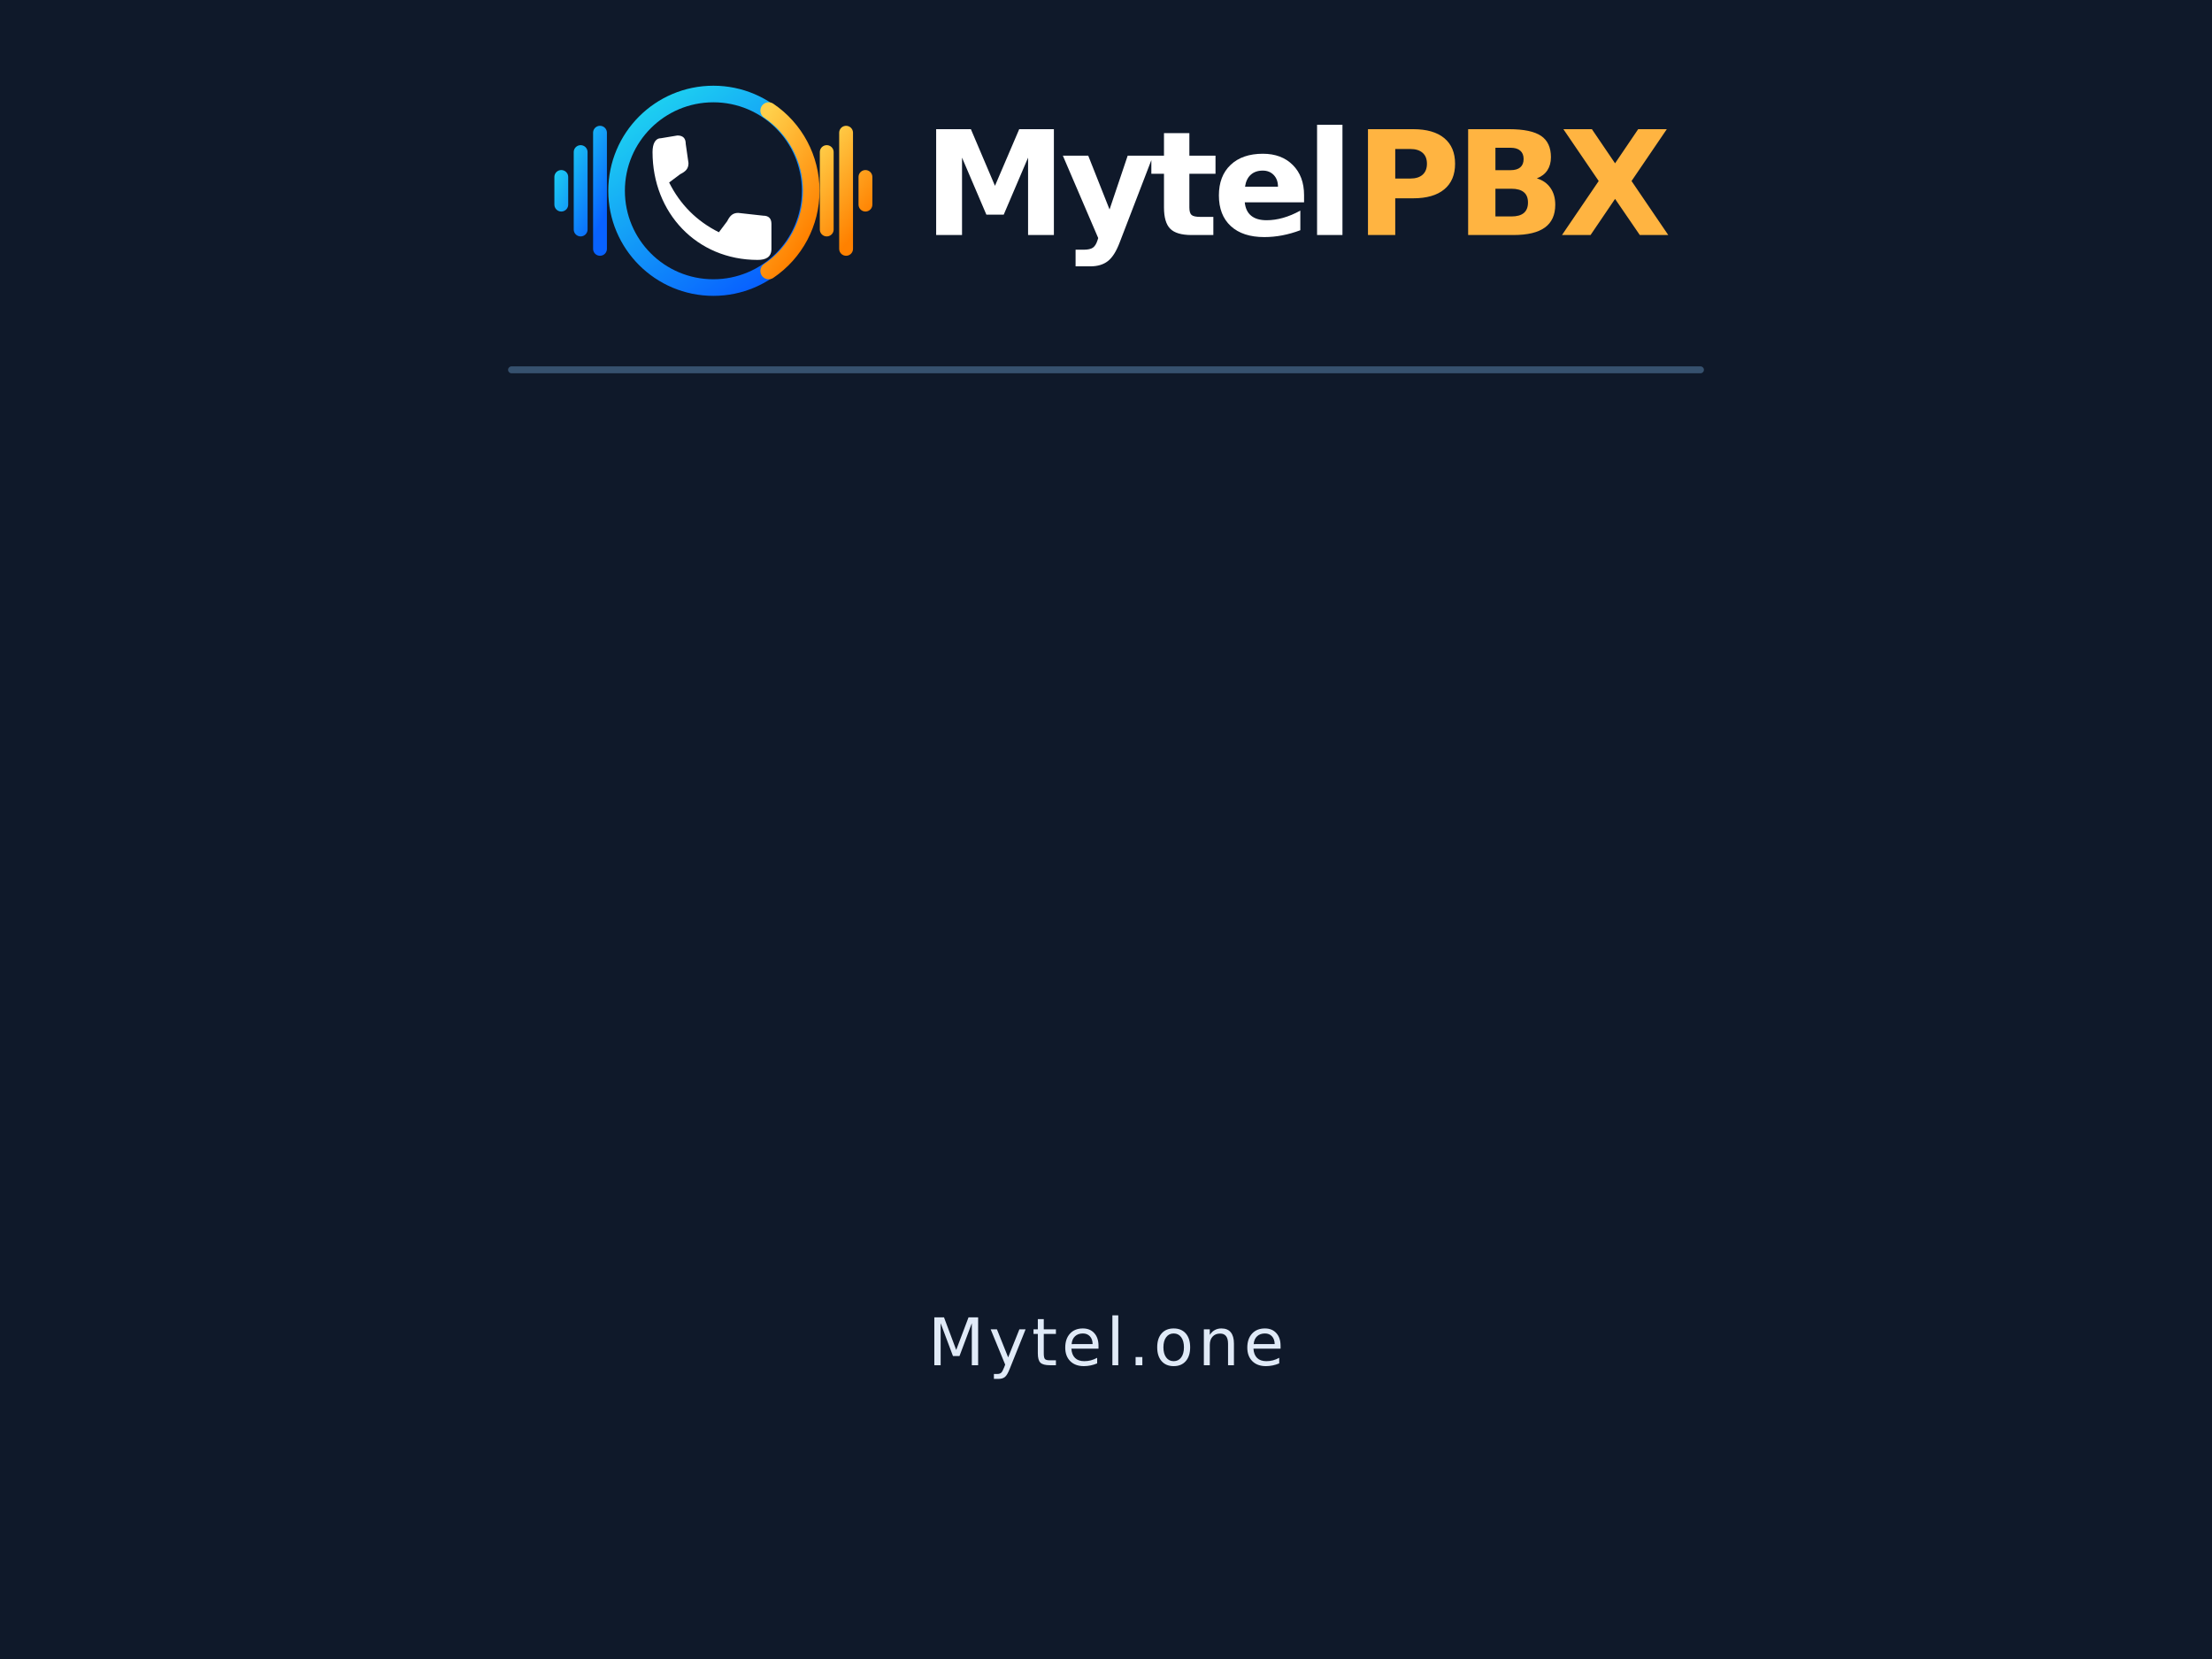
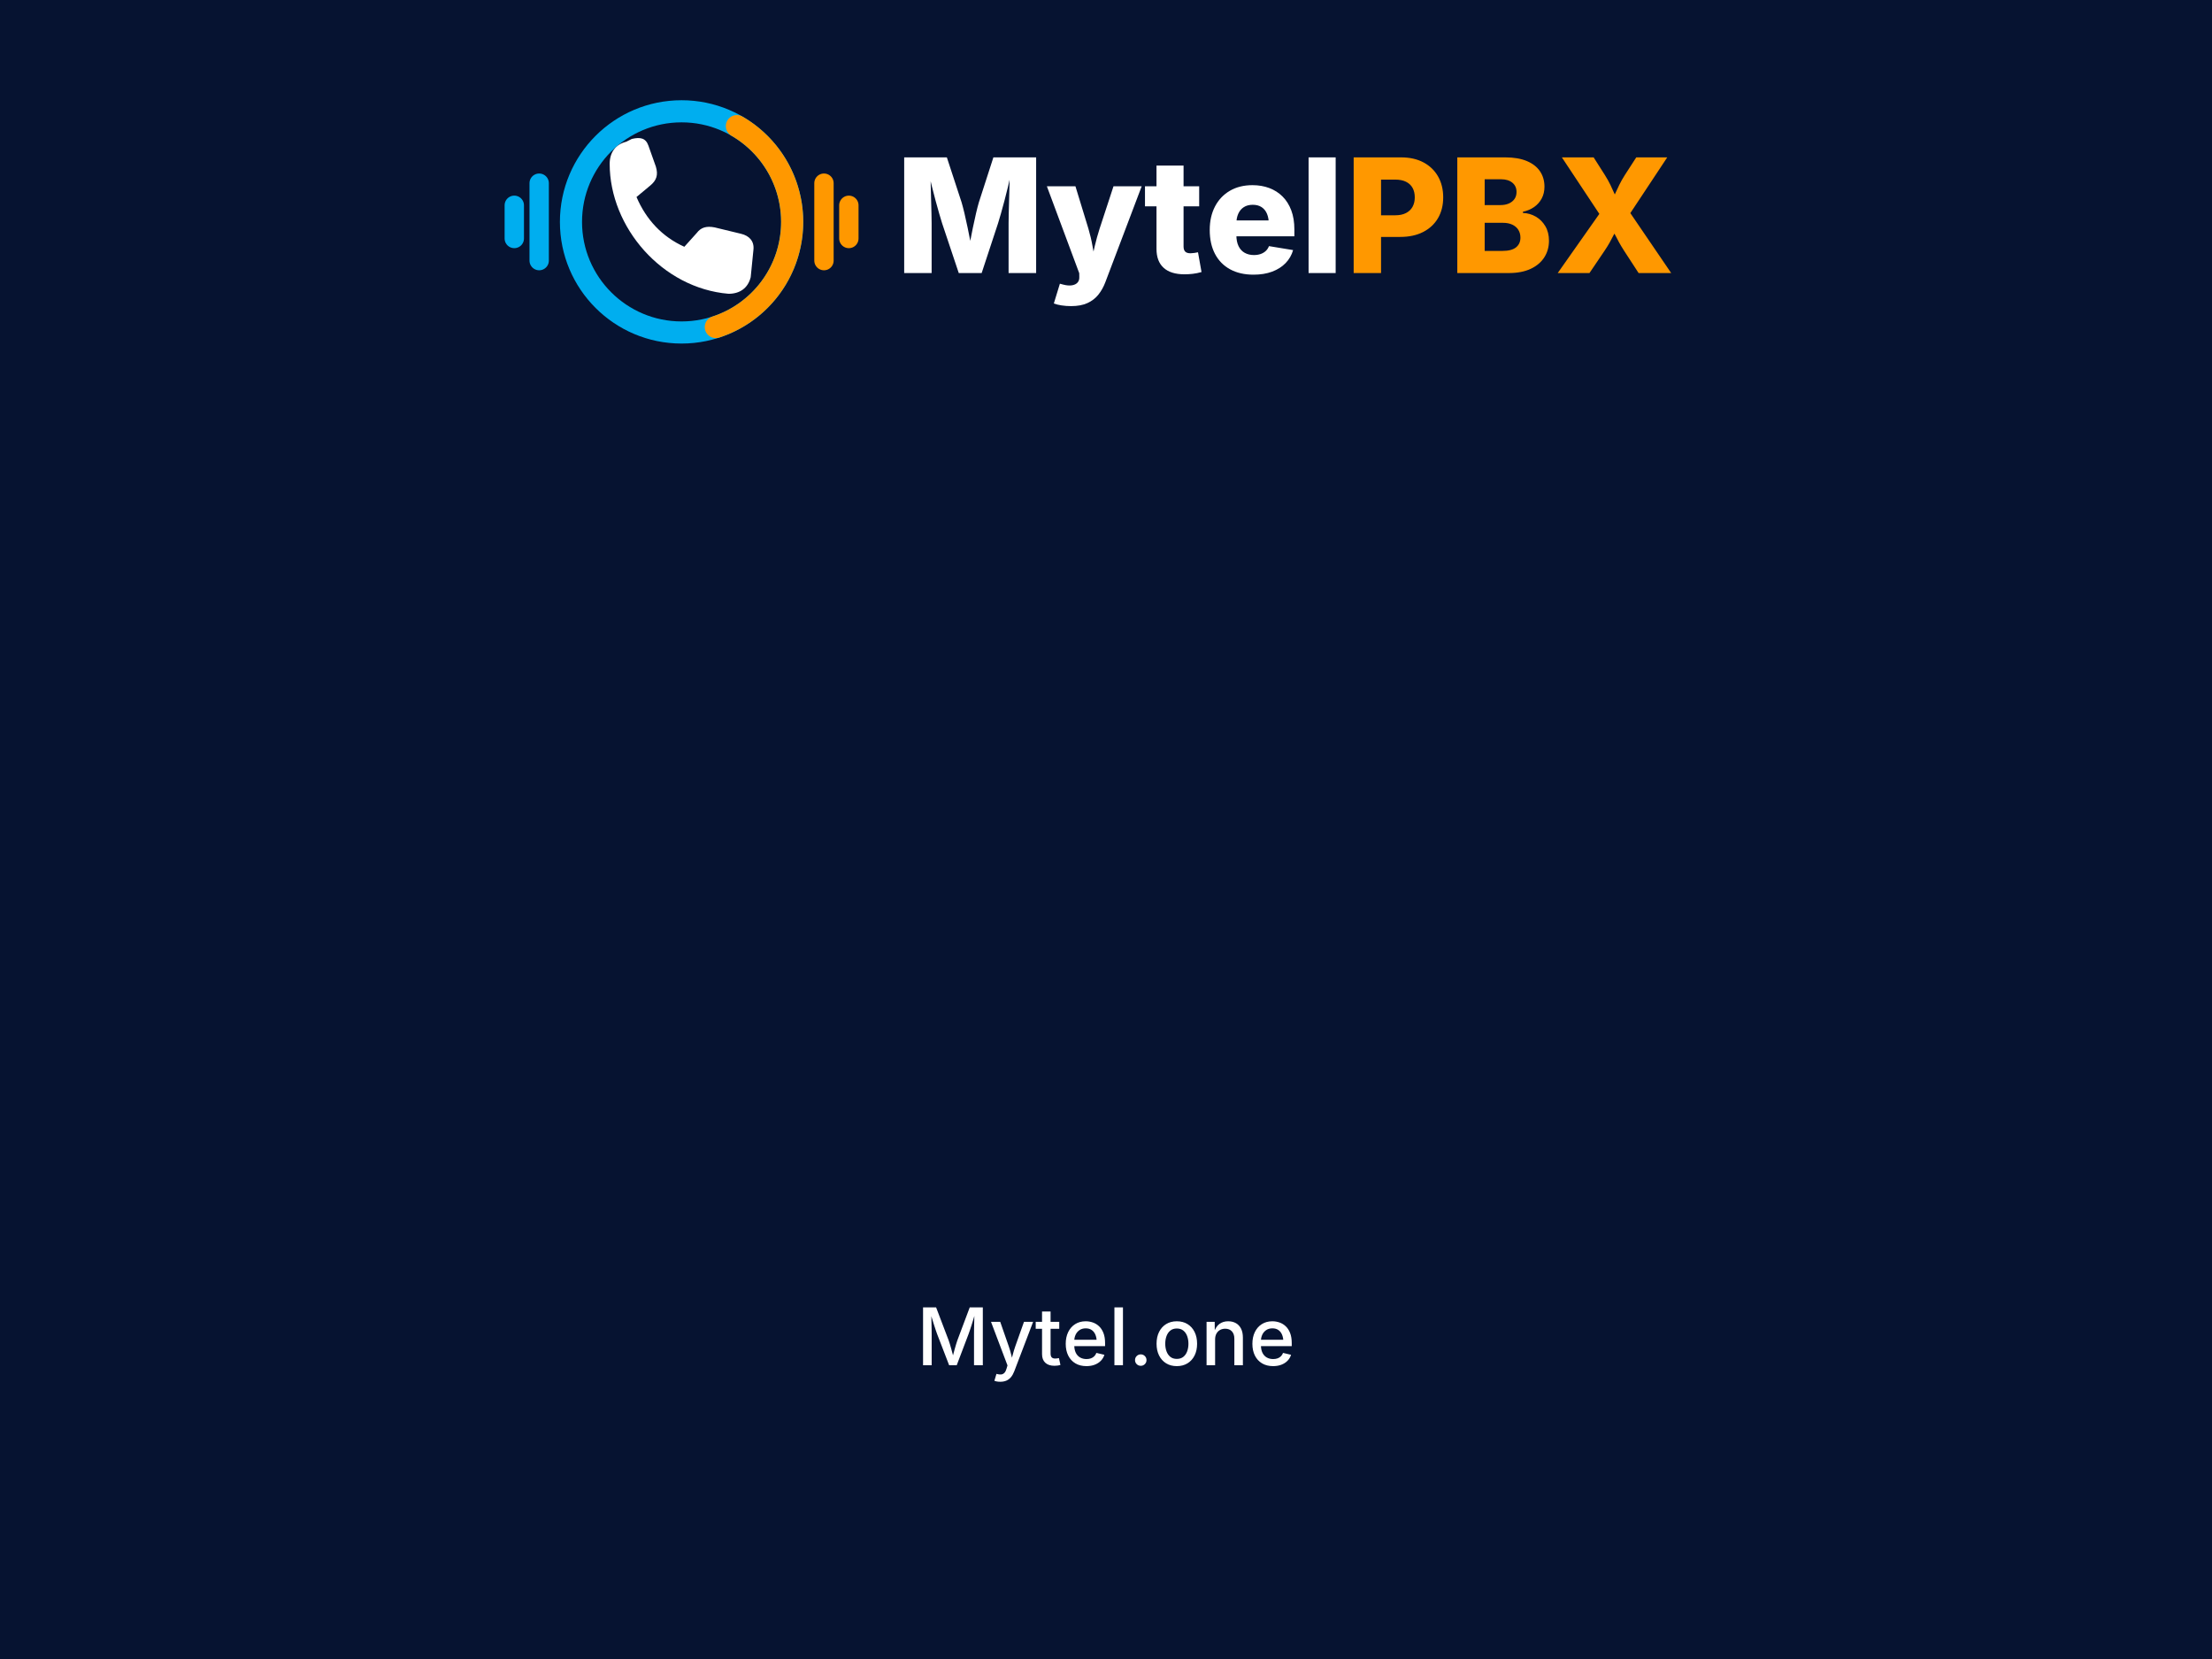
- <svg xmlns="http://www.w3.org/2000/svg" width="640" height="480" viewBox="0 0 640 480">
-   <rect width="640" height="480" fill="#0f192a" />
-   <defs>
-     <linearGradient id="blue" x1="0" y1="0" x2="0.7" y2="1">
-       <stop stop-color="#20deef" />
-       <stop offset="1" stop-color="#0862ff" />
-     </linearGradient>
-     <linearGradient id="orange" x1="0" y1="0" x2="0.4" y2="1">
-       <stop stop-color="#ffd04b" />
-       <stop offset="1" stop-color="#ff8100" />
-     </linearGradient>
-   </defs>
-   <g transform="translate(160 20) scale(.8)" fill="none" stroke-linecap="round">
-     <circle cx="58" cy="44" r="35" stroke="url(#blue)" stroke-width="6" />
-     <path d="M78 15 A35 35 0 0 1 78 73" stroke="url(#orange)" stroke-width="6" />
-     <path d="M3 39v10 M10 30v28 M17 23v42" stroke="url(#blue)" stroke-width="5" />
-     <path d="M99 30v28 M106 23v42 M113 39v10" stroke="url(#orange)" stroke-width="5" />
-     <path d="M39 25c-2 0-3 2-3 5 0 22 16 39 38 39 3 0 5-1 5-4v-9c0-2-1-3-3-3l-9-1c-2 0-3 1-4 3l-3 4c-8-4-14-10-18-18l4-3c2-1 3-2 3-4l-1-7c0-2-1-3-3-3z" fill="#ffffff" />
+ <svg xmlns="http://www.w3.org/2000/svg" width="640" height="480" viewBox="0 0 640 480" role="img" aria-labelledby="title desc">
+   <rect width="640" height="480" fill="#061331" />
+   <g transform="translate(146 13) scale(.8)">
+     <g id="phone-and-signal" fill="none" stroke-linecap="round">
+       <circle cx="64" cy="64" r="40" fill="#061331" stroke="#00AEEF" stroke-width="8" />
+       <path d="M84 29.359 A40 40 0 0 1 76.381 102.035" stroke="#FF9800" stroke-width="8" />
+       <path d="M3.5 58v12 M12.5 50v28" stroke="#00AEEF" stroke-width="7" />
+       <path d="M115.5 50v28 M124.5 58v12" stroke="#FF9800" stroke-width="7" />
+       <path fill="#FFFFFF" d="M44 35 C40 36 38 39 38 43 C38 66 57 88 81 90 C85 90 88 88 89 84 L90 74 C90.3 71 88.5 69 85.5 68.3 L76 66 C73 65.4 71 66 69.5 68 L65 73 C57 69.4 51.2 63.2 47.7 55 L52.5 51 C55 49 55.6 47 54.7 44 L52 36.4 C51 33.6 49 33.3 46 34 Z" />
+     </g>
  </g>
-   <text x="267" y="68" font-family="DejaVu Sans,sans-serif" font-size="42" font-weight="700" letter-spacing="-1.8" fill="#ffffff">Mytel<tspan fill="#ffb441">PBX</tspan>
-   </text>
-   <rect x="147" y="106" width="346" height="2" rx="1" fill="#36516e" />
-   <g font-family="DejaVu Sans,sans-serif" text-anchor="middle">
-     <text x="320" y="395" font-size="19" letter-spacing="1.2" fill="#e0eaf7">Mytel.one</text>
+   <g id="product-wordmark" aria-label="MytelPBX">
+     <path fill="#FFFFFF" d="M261.609 79V45.533H273.955L278.221 58.555Q278.581 59.757 279.046 61.714Q279.51 63.671 279.977 65.921Q280.444 68.171 280.843 70.265Q281.242 72.359 281.483 73.852H279.976Q280.222 72.375 280.612 70.286Q281.003 68.198 281.469 65.945Q281.936 63.692 282.395 61.727Q282.854 59.763 283.214 58.555L287.418 45.533H299.787V79H291.815V64.58Q291.815 63.462 291.86 61.701Q291.905 59.941 291.965 57.866Q292.024 55.792 292.075 53.689Q292.125 51.587 292.131 49.779H292.61Q292.189 51.773 291.67 53.908Q291.151 56.043 290.62 58.066Q290.089 60.089 289.605 61.777Q289.122 63.464 288.773 64.58L284.025 79H277.4L272.574 64.58Q272.225 63.47 271.739 61.79Q271.252 60.11 270.704 58.093Q270.156 56.075 269.625 53.935Q269.095 51.794 268.636 49.779H269.228Q269.239 51.549 269.289 53.641Q269.34 55.732 269.397 57.815Q269.453 59.897 269.501 61.671Q269.549 63.445 269.549 64.58V79Z M304.907 87.806 306.658 82.083 307.648 82.349Q309.071 82.715 310.133 82.552Q311.195 82.389 311.764 81.757Q312.334 81.126 312.275 80.097L312.259 79.049L302.89 53.889H311.156L314.914 66.168Q315.665 68.692 316.104 71.231Q316.543 73.769 317.143 76.677H315.541Q316.142 73.769 316.745 71.211Q317.349 68.653 318.146 66.168L322.171 53.889H330.329L319.813 81.641Q319.049 83.675 317.803 85.239Q316.557 86.804 314.638 87.686Q312.719 88.568 309.887 88.568Q308.45 88.568 307.118 88.36Q305.785 88.151 304.907 87.806Z M346.959 53.889V59.703H331.279V53.889ZM334.609 47.914H342.442V71.308Q342.442 72.31 342.913 72.795Q343.385 73.28 344.45 73.28Q344.849 73.28 345.581 73.181Q346.313 73.083 346.619 72.993L347.638 78.712Q346.309 79.09 345.077 79.228Q343.844 79.366 342.733 79.366Q338.743 79.366 336.676 77.485Q334.609 75.605 334.609 72.016Z M362.671 79.471Q358.742 79.471 355.898 77.913Q353.054 76.356 351.534 73.458Q350.014 70.561 350.014 66.544Q350.014 62.664 351.534 59.747Q353.055 56.83 355.834 55.202Q358.614 53.574 362.387 53.574Q365.035 53.574 367.251 54.408Q369.467 55.241 371.093 56.866Q372.719 58.49 373.611 60.877Q374.503 63.263 374.503 66.386V68.361H352.788V63.786H370.771L367.109 64.873Q367.109 63.119 366.582 61.865Q366.054 60.61 365.022 59.93Q363.99 59.251 362.455 59.251Q360.921 59.251 359.867 59.936Q358.813 60.621 358.267 61.843Q357.72 63.065 357.72 64.717V67.992Q357.72 69.924 358.353 71.218Q358.986 72.512 360.138 73.153Q361.29 73.794 362.813 73.794Q363.868 73.794 364.731 73.496Q365.594 73.197 366.214 72.622Q366.834 72.048 367.152 71.211L374.133 72.358Q373.515 74.518 371.969 76.117Q370.422 77.717 368.077 78.594Q365.732 79.471 362.671 79.471Z M386.447 45.533V79H378.614V45.533Z" />
+     <path fill="#FF9800" d="M391.658 79V45.533H405.366Q409.138 45.533 411.87 46.994Q414.601 48.454 416.081 51.062Q417.562 53.67 417.562 57.101Q417.562 60.55 416.056 63.121Q414.55 65.691 411.761 67.12Q408.973 68.549 405.133 68.549H396.632V62.289H403.684Q405.55 62.289 406.808 61.635Q408.067 60.982 408.703 59.817Q409.339 58.651 409.339 57.101Q409.339 55.518 408.703 54.366Q408.067 53.215 406.806 52.59Q405.544 51.964 403.674 51.964H399.579V79Z M421.643 79V45.533H435.517Q439.26 45.533 441.787 46.607Q444.314 47.68 445.588 49.588Q446.862 51.496 446.862 54.013Q446.862 55.93 446.065 57.428Q445.267 58.925 443.867 59.901Q442.466 60.878 440.631 61.265V61.613Q442.647 61.686 444.362 62.683Q446.076 63.68 447.121 65.457Q448.165 67.233 448.165 69.656Q448.165 72.343 446.812 74.458Q445.459 76.573 442.869 77.787Q440.279 79 436.565 79ZM429.564 72.598H434.694Q437.356 72.598 438.631 71.571Q439.907 70.544 439.907 68.758Q439.907 67.449 439.292 66.486Q438.678 65.523 437.543 64.994Q436.409 64.465 434.85 64.465H429.564ZM429.564 59.335H434.166Q435.502 59.335 436.543 58.884Q437.585 58.432 438.183 57.584Q438.78 56.737 438.78 55.536Q438.78 53.853 437.571 52.86Q436.362 51.867 434.3 51.867H429.564Z M450.696 79 464.798 58.959V64.993L451.898 45.533H461.09L464.28 50.548Q465.29 52.138 465.941 53.497Q466.592 54.857 467.131 56.087Q467.669 57.316 468.32 58.515H466.059Q466.744 57.322 467.291 56.092Q467.838 54.863 468.503 53.5Q469.168 52.138 470.178 50.548L473.424 45.533H482.384L469.797 64.541V58.853L483.525 79H474.099L469.927 72.592Q469.018 71.166 468.477 70.183Q467.937 69.201 467.521 68.363Q467.104 67.526 466.527 66.543H467.67Q467.116 67.51 466.688 68.356Q466.261 69.202 465.717 70.189Q465.174 71.177 464.22 72.592L459.883 79Z" />
+   </g>
+   <g id="website-wordmark" aria-label="Mytel.one">
+     <path fill="#FFFFFF" d="M267.069 395V378.267H270.846L274.496 387.865Q274.65 388.29 274.847 388.946Q275.043 389.602 275.257 390.366Q275.471 391.129 275.664 391.87Q275.857 392.611 275.997 393.208H275.458Q275.607 392.638 275.799 391.907Q275.991 391.175 276.205 390.407Q276.419 389.639 276.619 388.969Q276.819 388.299 276.973 387.865L280.573 378.267H284.361V395H281.814V385.999Q281.814 385.472 281.824 384.758Q281.833 384.044 281.853 383.241Q281.873 382.438 281.892 381.615Q281.911 380.792 281.92 380.038H282.114Q281.884 380.865 281.621 381.731Q281.358 382.597 281.102 383.406Q280.847 384.216 280.618 384.887Q280.389 385.558 280.228 385.999L276.812 395H274.613L271.145 385.999Q270.983 385.567 270.763 384.91Q270.543 384.252 270.285 383.452Q270.027 382.652 269.759 381.777Q269.49 380.902 269.221 380.038H269.446Q269.464 380.727 269.483 381.532Q269.502 382.337 269.517 383.154Q269.533 383.97 269.547 384.707Q269.561 385.444 269.561 385.999V395Z M287.705 399.514 288.306 397.499 288.587 397.574Q289.226 397.737 289.738 397.662Q290.249 397.587 290.625 397.186Q291.001 396.786 291.226 395.978L291.498 395.057L286.729 382.444H289.396L291.881 389.581Q292.296 390.771 292.571 391.946Q292.845 393.121 293.165 394.288H292.41Q292.729 393.121 293.028 391.939Q293.327 390.758 293.738 389.581L296.272 382.444H298.917L293.464 396.744Q293.082 397.748 292.527 398.426Q291.973 399.104 291.206 399.444Q290.438 399.784 289.426 399.784Q288.844 399.784 288.387 399.7Q287.929 399.615 287.705 399.514Z M306.472 382.444V384.453H299.662V382.444ZM301.496 379.457H303.966V391.604Q303.966 392.365 304.283 392.718Q304.601 393.071 305.335 393.071Q305.528 393.071 305.842 393.025Q306.156 392.979 306.381 392.935L306.818 394.914Q306.421 395.045 305.971 395.104Q305.521 395.163 305.089 395.163Q303.374 395.163 302.435 394.285Q301.496 393.407 301.496 391.807Z M314.338 395.261Q312.484 395.261 311.14 394.46Q309.796 393.658 309.072 392.21Q308.348 390.761 308.348 388.811Q308.348 386.877 309.059 385.409Q309.771 383.941 311.073 383.114Q312.375 382.287 314.124 382.287Q315.2 382.287 316.204 382.639Q317.208 382.99 318.005 383.744Q318.801 384.498 319.267 385.697Q319.733 386.897 319.733 388.595V389.472H309.722V387.627H318.459L317.306 388.236Q317.306 387.086 316.948 386.204Q316.59 385.323 315.884 384.827Q315.179 384.331 314.132 384.331Q313.085 384.331 312.343 384.836Q311.601 385.341 311.211 386.167Q310.82 386.994 310.82 387.969V389.223Q310.82 390.514 311.264 391.409Q311.707 392.303 312.508 392.761Q313.308 393.218 314.363 393.218Q315.054 393.218 315.619 393.02Q316.184 392.822 316.591 392.424Q316.999 392.026 317.217 391.438L319.535 391.985Q319.239 392.961 318.524 393.699Q317.81 394.437 316.748 394.849Q315.686 395.261 314.338 395.261Z M324.906 378.267V395H322.436V378.267Z M330.059 395.168Q329.365 395.168 328.882 394.687Q328.399 394.206 328.399 393.515Q328.399 392.823 328.882 392.342Q329.365 391.861 330.059 391.861Q330.752 391.861 331.235 392.342Q331.718 392.823 331.718 393.515Q331.718 394.206 331.235 394.687Q330.752 395.168 330.059 395.168Z M340.485 395.261Q338.717 395.261 337.4 394.452Q336.083 393.642 335.355 392.183Q334.627 390.724 334.627 388.793Q334.627 386.833 335.355 385.37Q336.083 383.906 337.4 383.097Q338.717 382.287 340.485 382.287Q342.262 382.287 343.582 383.097Q344.901 383.906 345.629 385.37Q346.357 386.833 346.357 388.793Q346.357 390.724 345.629 392.183Q344.901 393.642 343.582 394.452Q342.262 395.261 340.485 395.261ZM340.485 393.172Q341.631 393.172 342.379 392.572Q343.127 391.971 343.489 390.974Q343.852 389.978 343.852 388.789Q343.852 387.589 343.489 386.586Q343.127 385.583 342.379 384.98Q341.631 384.376 340.485 384.376Q339.346 384.376 338.606 384.98Q337.867 385.583 337.504 386.581Q337.141 387.579 337.141 388.789Q337.141 389.978 337.504 390.974Q337.867 391.971 338.606 392.572Q339.346 393.172 340.485 393.172Z M351.567 387.56V395H349.097V382.444H351.452L351.478 385.518H351.223Q351.77 383.834 352.813 383.061Q353.856 382.287 355.337 382.287Q356.618 382.287 357.578 382.824Q358.537 383.362 359.072 384.415Q359.606 385.468 359.606 387.022V395H357.136V387.33Q357.136 385.975 356.43 385.206Q355.723 384.438 354.492 384.438Q353.656 384.438 352.993 384.804Q352.33 385.17 351.949 385.866Q351.567 386.563 351.567 387.56Z M368.345 395.261Q366.491 395.261 365.147 394.46Q363.804 393.658 363.079 392.21Q362.355 390.761 362.355 388.811Q362.355 386.877 363.066 385.409Q363.778 383.941 365.08 383.114Q366.382 382.287 368.131 382.287Q369.208 382.287 370.211 382.639Q371.215 382.99 372.012 383.744Q372.809 384.498 373.274 385.697Q373.74 386.897 373.74 388.595V389.472H363.729V387.627H372.467L371.313 388.236Q371.313 387.086 370.955 386.204Q370.597 385.323 369.892 384.827Q369.187 384.331 368.139 384.331Q367.092 384.331 366.35 384.836Q365.608 385.341 365.218 386.167Q364.828 386.994 364.828 387.969V389.223Q364.828 390.514 365.271 391.409Q365.715 392.303 366.515 392.761Q367.316 393.218 368.37 393.218Q369.061 393.218 369.626 393.02Q370.191 392.822 370.599 392.424Q371.006 392.026 371.224 391.438L373.542 391.985Q373.246 392.961 372.531 393.699Q371.817 394.437 370.755 394.849Q369.693 395.261 368.345 395.261Z" />
  </g>
</svg>
